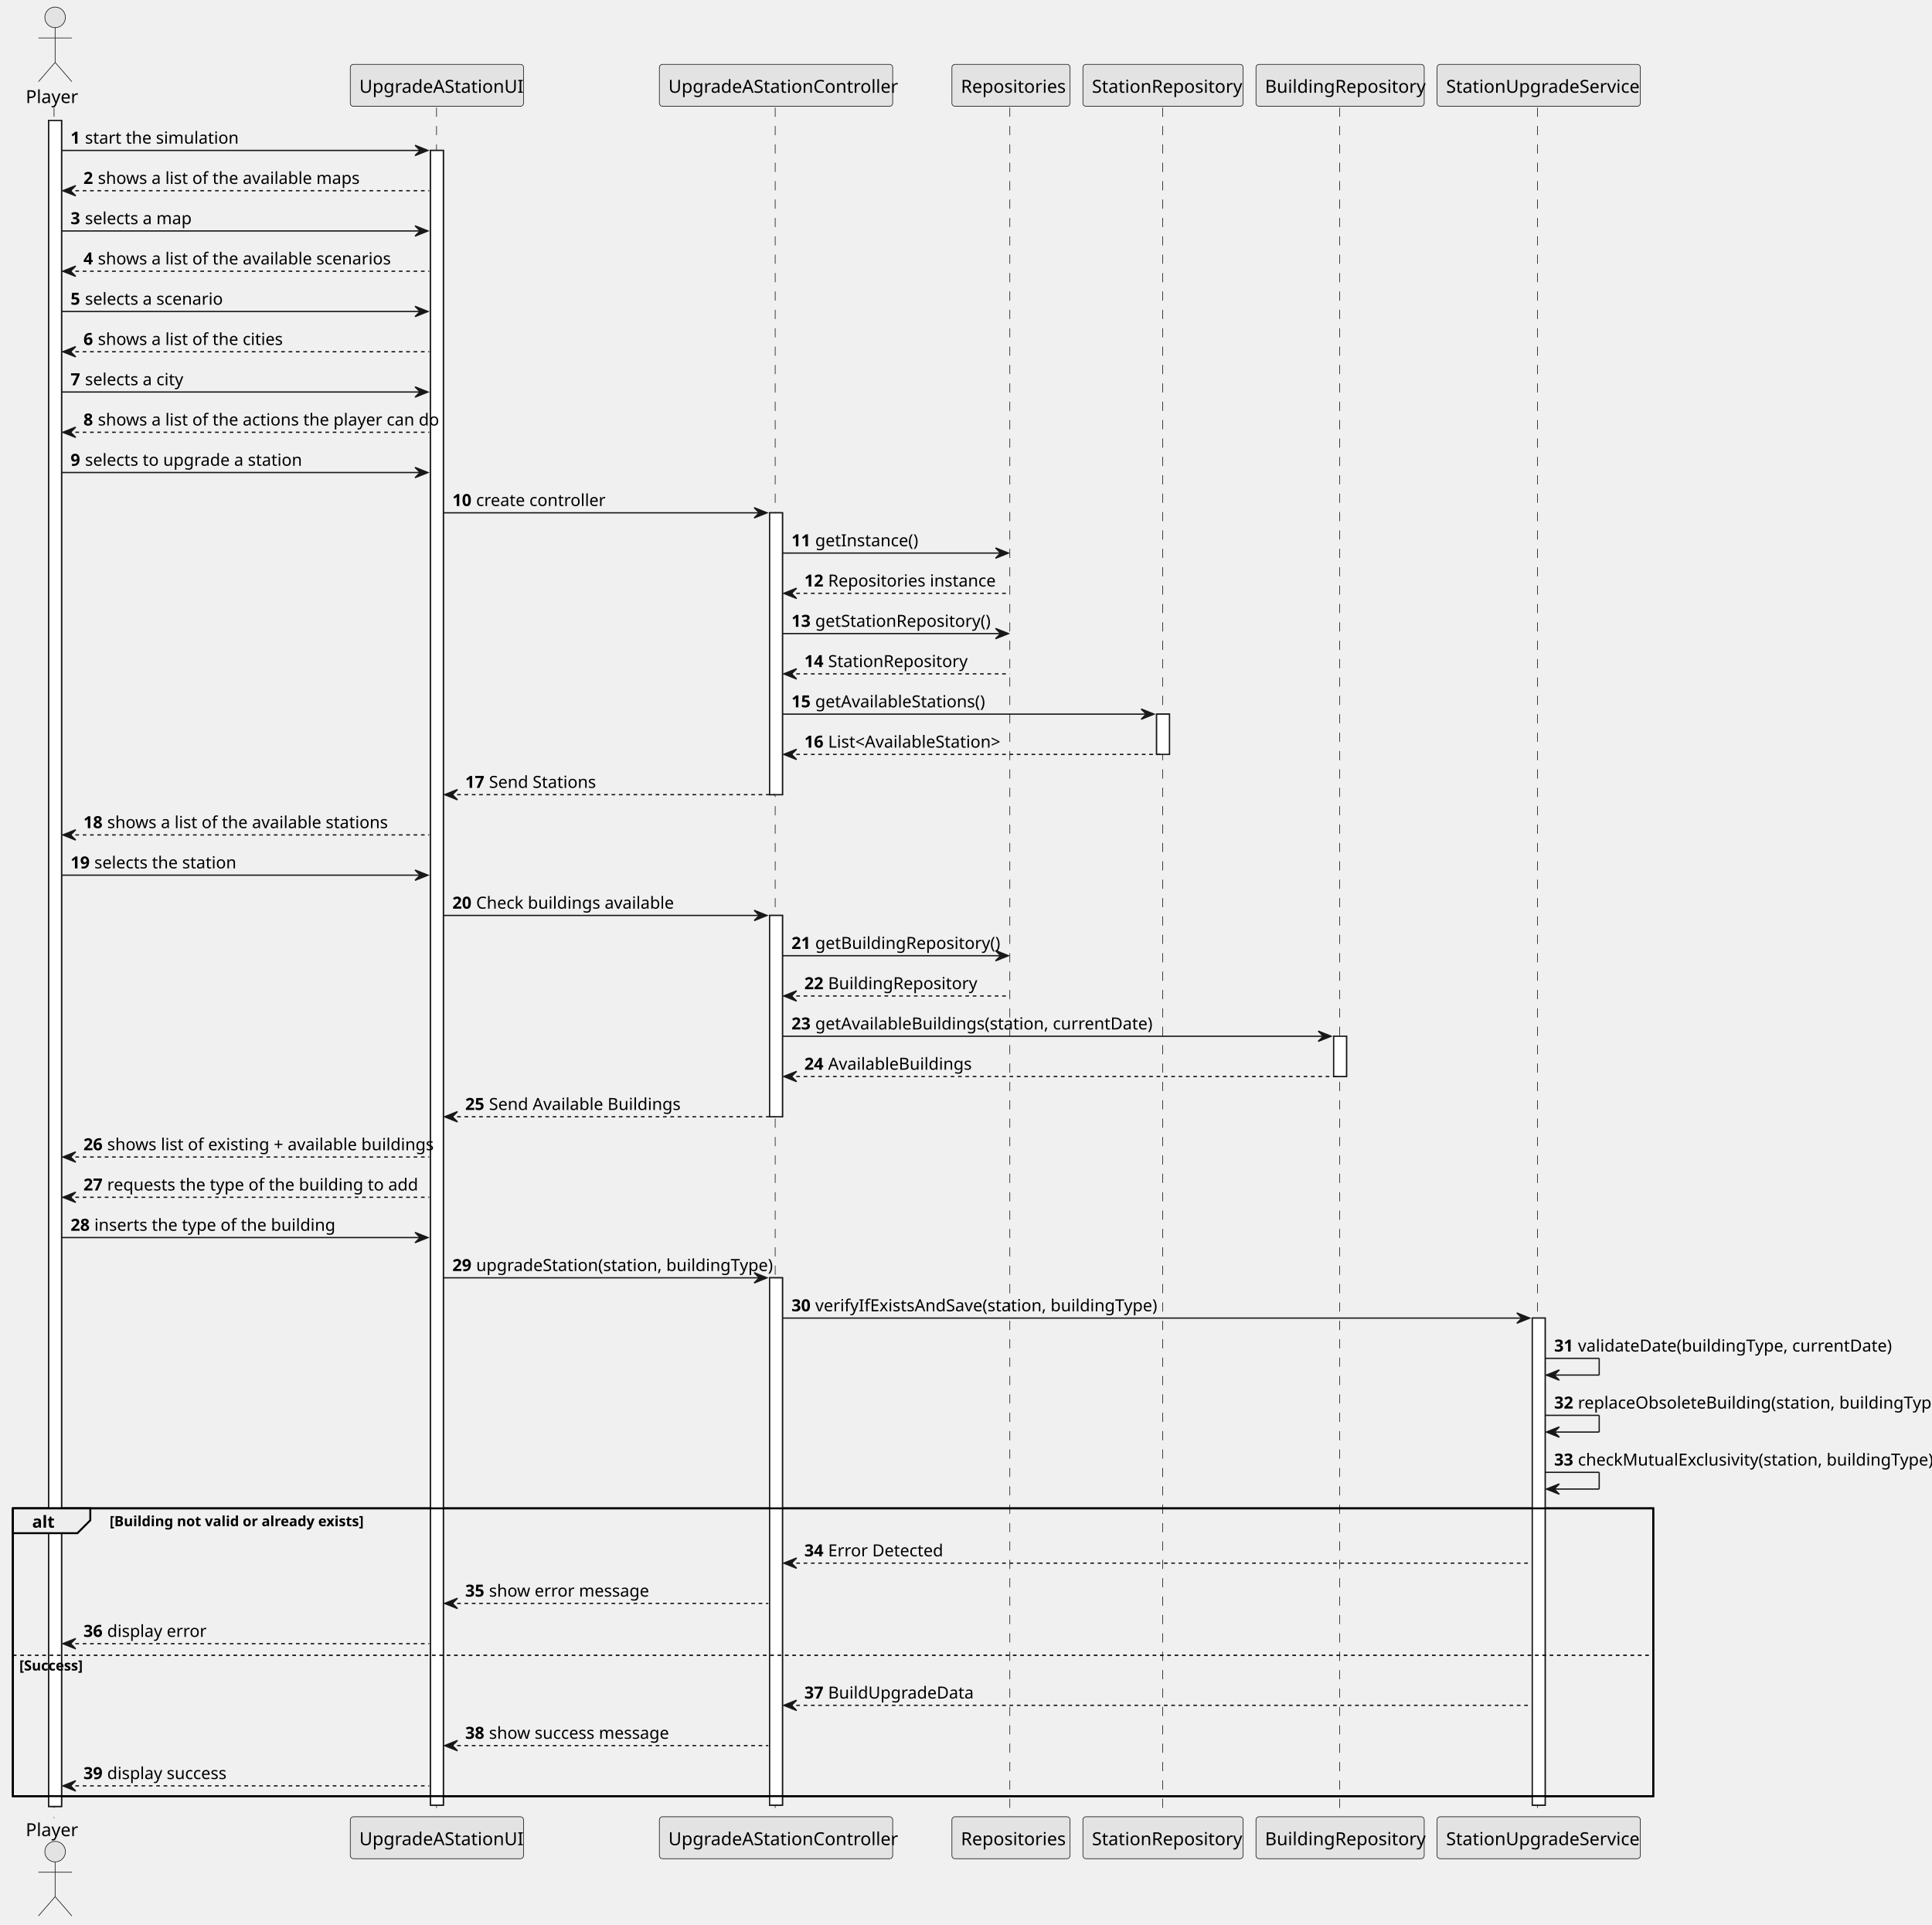
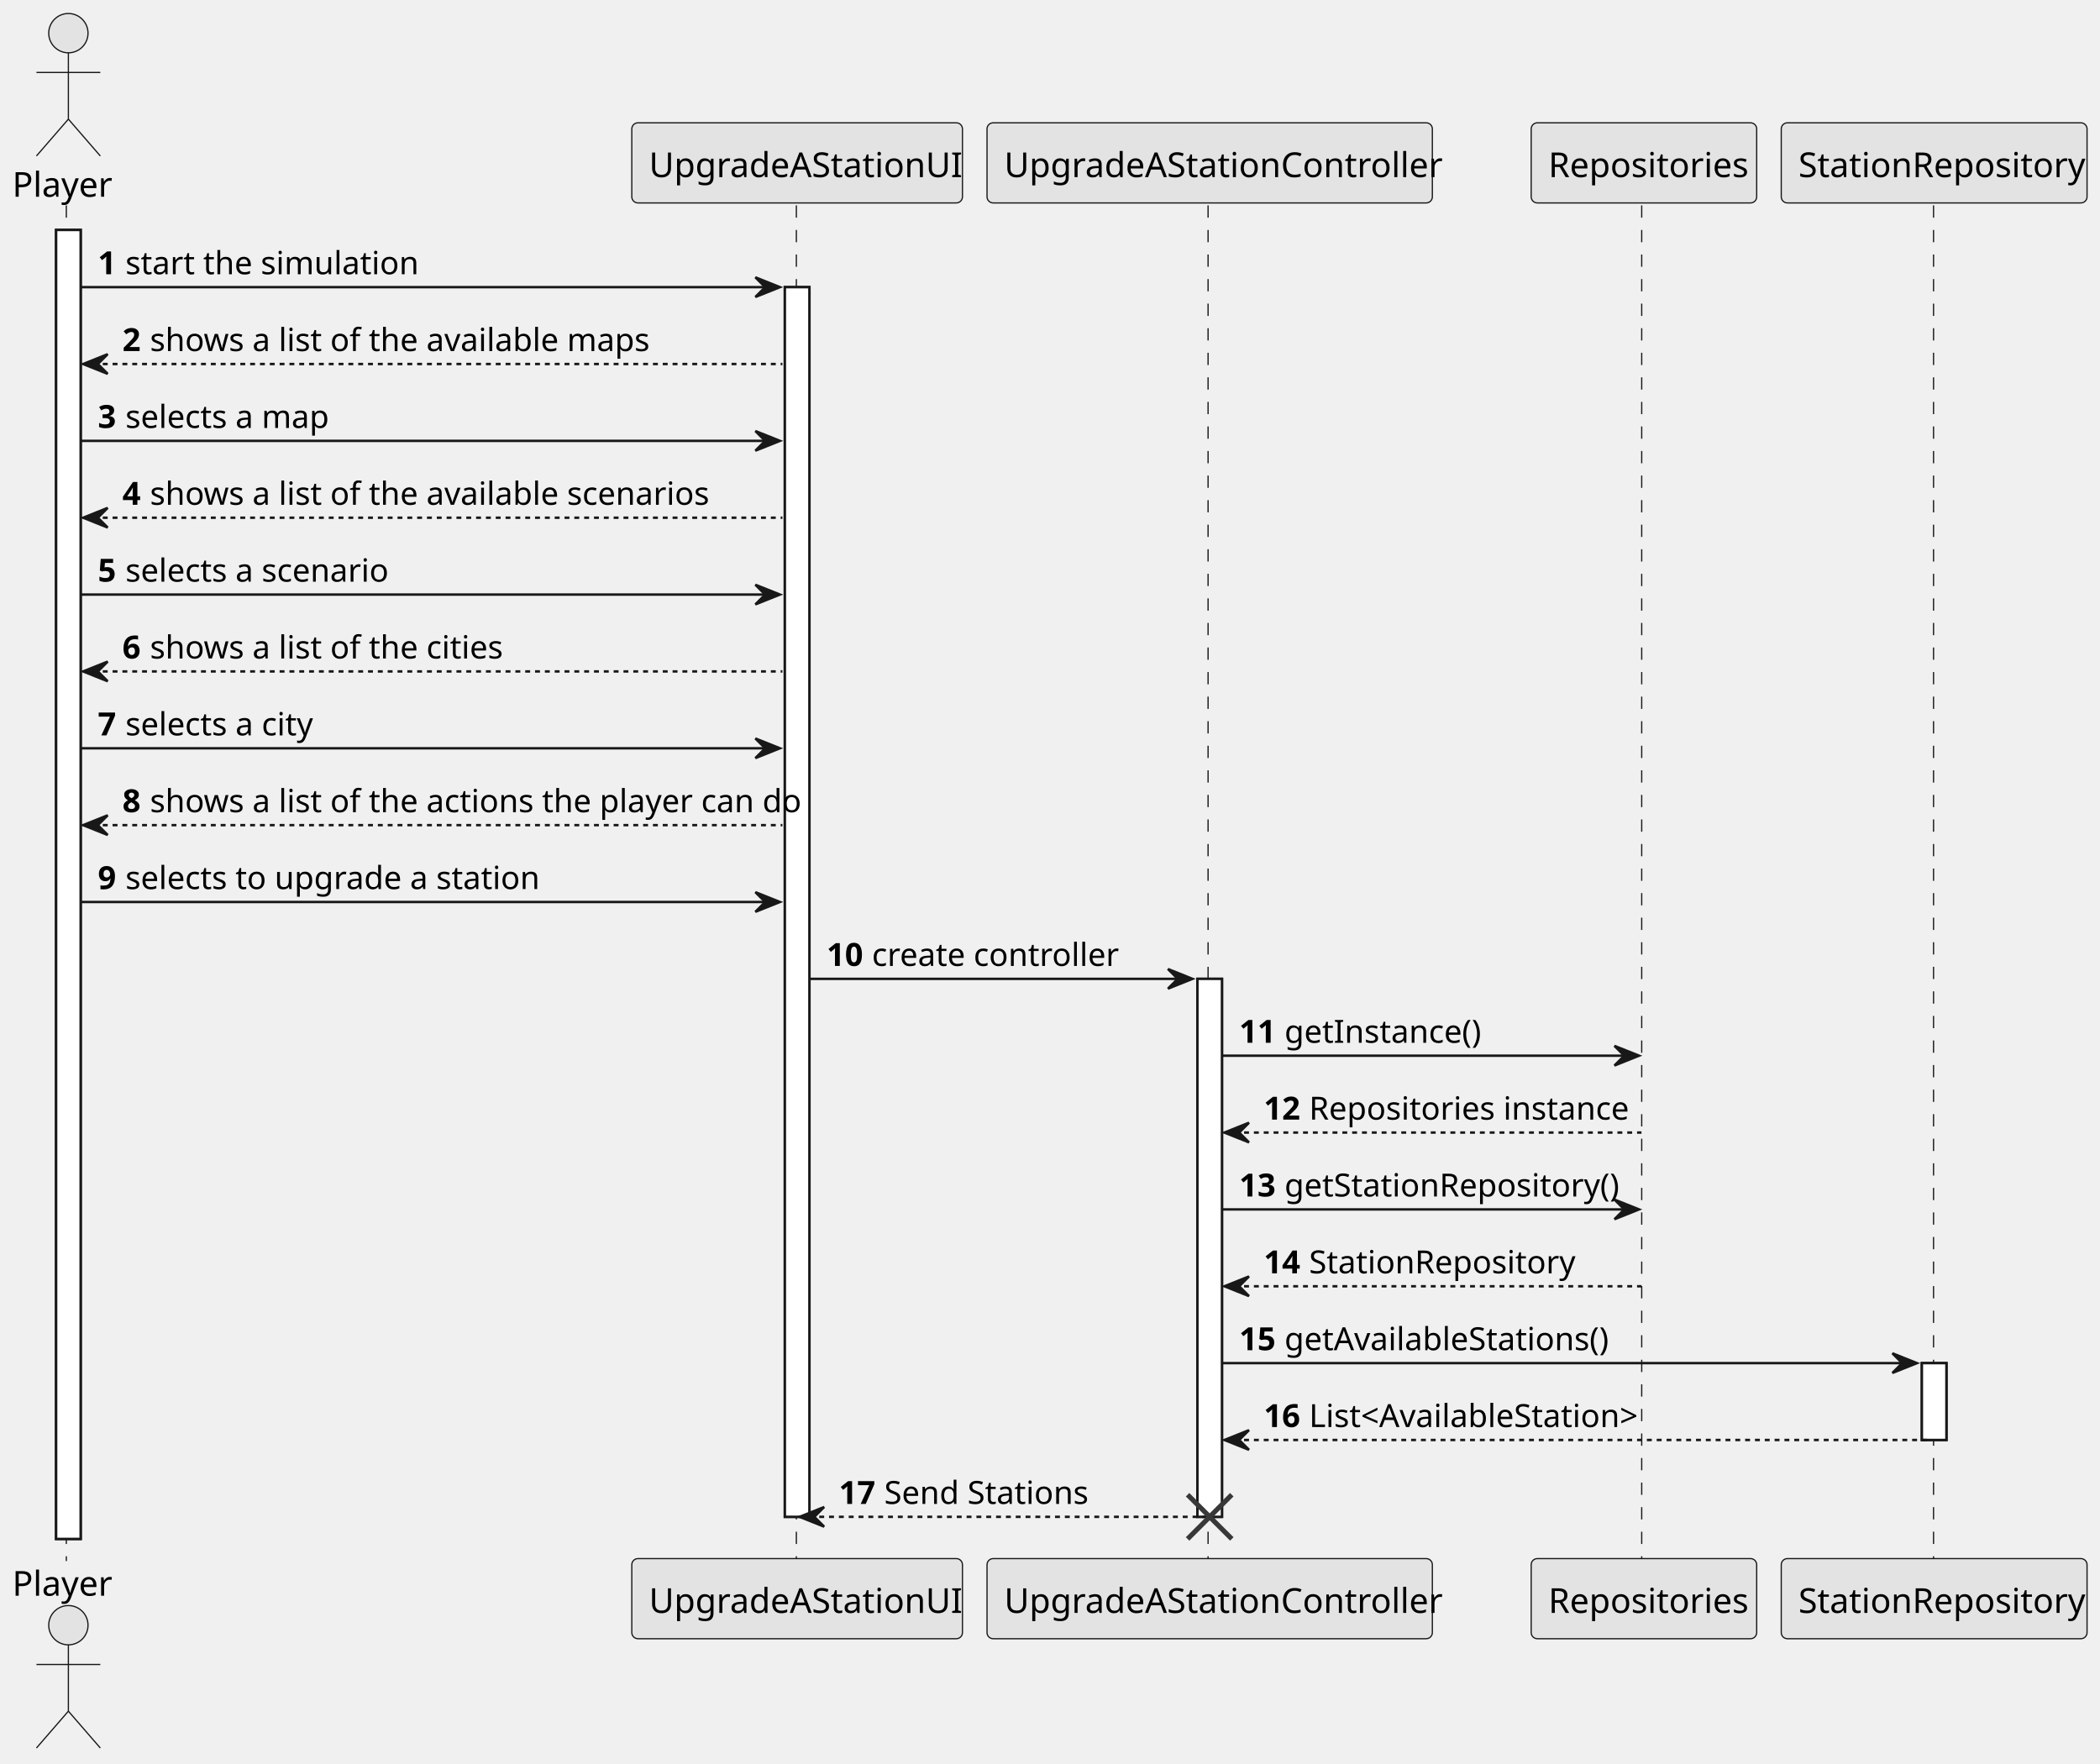
- <svg xmlns="http://www.w3.org/2000/svg" contentStyleType="text/css" height="1047.2px" preserveAspectRatio="none" style="width:1051px;height:1047px;background:#FFFFFF;" version="1.1" viewBox="0 0 1051 1047" width="1051.4px" zoomAndPan="magnify">
+ <svg xmlns="http://www.w3.org/2000/svg" contentStyleType="text/css" height="718px" preserveAspectRatio="none" style="width:855px;height:718px;background:#FFFFFF;" version="1.1" viewBox="0 0 855 718" width="855px" zoomAndPan="magnify">
  <defs />
  <g>
-     <rect fill="#FFFFFF" height="917.19" style="stroke:#181818;stroke-width:0.7;" width="7" x="26.489" y="65.535" />
-     <rect fill="#FFFFFF" height="900.186" style="stroke:#181818;stroke-width:0.7;" width="7" x="234.183" y="81.838" />
-     <rect fill="#FFFFFF" height="153.326" style="stroke:#181818;stroke-width:0.7;" width="7" x="418.661" y="278.972" />
-     <rect fill="#FFFFFF" height="109.519" style="stroke:#181818;stroke-width:0.7;" width="7" x="418.661" y="498.009" />
-     <rect fill="#FFFFFF" height="286.882" style="stroke:#181818;stroke-width:0.7;" width="7" x="418.661" y="695.142" />
-     <rect fill="#FFFFFF" height="21.904" style="stroke:#181818;stroke-width:0.7;" width="7" x="629.179" y="388.49" />
-     <rect fill="#FFFFFF" height="21.904" style="stroke:#181818;stroke-width:0.7;" width="7" x="725.511" y="563.72" />
-     <rect fill="#FFFFFF" height="264.979" style="stroke:#181818;stroke-width:0.7;" width="7" x="833.557" y="717.046" />
-     <rect fill="none" height="156.568" style="stroke:#000000;stroke-width:1.05;" width="892.347" x="7" y="820.557" />
-     <line style="stroke:#181818;stroke-width:0.35;stroke-dasharray:5.0,5.0;" x1="29.4" x2="29.4" y1="58.535" y2="989.025" />
-     <line style="stroke:#181818;stroke-width:0.35;stroke-dasharray:5.0,5.0;" x1="237.463" x2="237.463" y1="58.535" y2="989.025" />
-     <line style="stroke:#181818;stroke-width:0.35;stroke-dasharray:5.0,5.0;" x1="421.7" x2="421.7" y1="58.535" y2="989.025" />
-     <line style="stroke:#181818;stroke-width:0.35;stroke-dasharray:5.0,5.0;" x1="549.334" x2="549.334" y1="58.535" y2="989.025" />
-     <line style="stroke:#181818;stroke-width:0.35;stroke-dasharray:5.0,5.0;" x1="632.503" x2="632.503" y1="58.535" y2="989.025" />
-     <line style="stroke:#181818;stroke-width:0.35;stroke-dasharray:5.0,5.0;" x1="728.755" x2="728.755" y1="58.535" y2="989.025" />
-     <line style="stroke:#181818;stroke-width:0.35;stroke-dasharray:5.0,5.0;" x1="836.367" x2="836.367" y1="58.535" y2="989.025" />
-     <text fill="#000000" font-family="sans-serif" font-size="9.8" lengthAdjust="spacing" textLength="27.778" x="14" y="56.075">Player</text>
-     <ellipse cx="29.989" cy="9.45" fill="#E3E3E3" rx="5.6" ry="5.6" style="stroke:#181818;stroke-width:0.35;" />
-     <path d="M29.989,15.05 L29.989,33.95 M20.889,20.65 L39.089,20.65 M29.989,33.95 L20.889,44.45 M29.989,33.95 L39.089,44.45 " fill="none" style="stroke:#181818;stroke-width:0.35;" />
-     <text fill="#000000" font-family="sans-serif" font-size="9.8" lengthAdjust="spacing" textLength="27.778" x="14" y="998.9">Player</text>
-     <ellipse cx="29.989" cy="1007.31" fill="#E3E3E3" rx="5.6" ry="5.6" style="stroke:#181818;stroke-width:0.35;" />
-     <path d="M29.989,1012.91 L29.989,1031.81 M20.889,1018.51 L39.089,1018.51 M29.989,1031.81 L20.889,1042.31 M29.989,1031.81 L39.089,1042.31 " fill="none" style="stroke:#181818;stroke-width:0.35;" />
-     <rect fill="#E3E3E3" height="22.835" rx="1.75" ry="1.75" style="stroke:#181818;stroke-width:0.35;" width="94.239" x="190.563" y="35" />
-     <text fill="#000000" font-family="sans-serif" font-size="9.8" lengthAdjust="spacing" textLength="84.439" x="195.463" y="50.475">UpgradeAStationUI</text>
-     <rect fill="#E3E3E3" height="22.835" rx="1.75" ry="1.75" style="stroke:#181818;stroke-width:0.35;" width="94.239" x="190.563" y="988.325" />
-     <text fill="#000000" font-family="sans-serif" font-size="9.8" lengthAdjust="spacing" textLength="84.439" x="195.463" y="1003.8">UpgradeAStationUI</text>
-     <rect fill="#E3E3E3" height="22.835" rx="1.75" ry="1.75" style="stroke:#181818;stroke-width:0.35;" width="126.921" x="358.7" y="35" />
-     <text fill="#000000" font-family="sans-serif" font-size="9.8" lengthAdjust="spacing" textLength="117.121" x="363.6" y="50.475">UpgradeAStationController</text>
-     <rect fill="#E3E3E3" height="22.835" rx="1.75" ry="1.75" style="stroke:#181818;stroke-width:0.35;" width="126.921" x="358.7" y="988.325" />
-     <text fill="#000000" font-family="sans-serif" font-size="9.8" lengthAdjust="spacing" textLength="117.121" x="363.6" y="1003.8">UpgradeAStationController</text>
-     <rect fill="#E3E3E3" height="22.835" rx="1.75" ry="1.75" style="stroke:#181818;stroke-width:0.35;" width="64.269" x="517.834" y="35" />
-     <text fill="#000000" font-family="sans-serif" font-size="9.8" lengthAdjust="spacing" textLength="54.469" x="522.734" y="50.475">Repositories</text>
-     <rect fill="#E3E3E3" height="22.835" rx="1.75" ry="1.75" style="stroke:#181818;stroke-width:0.35;" width="64.269" x="517.834" y="988.325" />
-     <text fill="#000000" font-family="sans-serif" font-size="9.8" lengthAdjust="spacing" textLength="54.469" x="522.734" y="1003.8">Repositories</text>
-     <rect fill="#E3E3E3" height="22.835" rx="1.75" ry="1.75" style="stroke:#181818;stroke-width:0.35;" width="87.152" x="589.103" y="35" />
-     <text fill="#000000" font-family="sans-serif" font-size="9.8" lengthAdjust="spacing" textLength="77.352" x="594.003" y="50.475">StationRepository</text>
-     <rect fill="#E3E3E3" height="22.835" rx="1.75" ry="1.75" style="stroke:#181818;stroke-width:0.35;" width="87.152" x="589.103" y="988.325" />
-     <text fill="#000000" font-family="sans-serif" font-size="9.8" lengthAdjust="spacing" textLength="77.352" x="594.003" y="1003.8">StationRepository</text>
-     <rect fill="#E3E3E3" height="22.835" rx="1.75" ry="1.75" style="stroke:#181818;stroke-width:0.35;" width="91.511" x="683.255" y="35" />
-     <text fill="#000000" font-family="sans-serif" font-size="9.8" lengthAdjust="spacing" textLength="81.711" x="688.155" y="50.475">BuildingRepository</text>
-     <rect fill="#E3E3E3" height="22.835" rx="1.75" ry="1.75" style="stroke:#181818;stroke-width:0.35;" width="91.511" x="683.255" y="988.325" />
-     <text fill="#000000" font-family="sans-serif" font-size="9.8" lengthAdjust="spacing" textLength="81.711" x="688.155" y="1003.8">BuildingRepository</text>
-     <rect fill="#E3E3E3" height="22.835" rx="1.75" ry="1.75" style="stroke:#181818;stroke-width:0.35;" width="110.58" x="781.767" y="35" />
-     <text fill="#000000" font-family="sans-serif" font-size="9.8" lengthAdjust="spacing" textLength="100.78" x="786.667" y="50.475">StationUpgradeService</text>
-     <rect fill="#E3E3E3" height="22.835" rx="1.75" ry="1.75" style="stroke:#181818;stroke-width:0.35;" width="110.58" x="781.767" y="988.325" />
-     <text fill="#000000" font-family="sans-serif" font-size="9.8" lengthAdjust="spacing" textLength="100.78" x="786.667" y="1003.8">StationUpgradeService</text>
-     <rect fill="#FFFFFF" height="917.19" style="stroke:#181818;stroke-width:0.7;" width="7" x="26.489" y="65.535" />
-     <rect fill="#FFFFFF" height="900.186" style="stroke:#181818;stroke-width:0.7;" width="7" x="234.183" y="81.838" />
-     <rect fill="#FFFFFF" height="153.326" style="stroke:#181818;stroke-width:0.7;" width="7" x="418.661" y="278.972" />
-     <rect fill="#FFFFFF" height="109.519" style="stroke:#181818;stroke-width:0.7;" width="7" x="418.661" y="498.009" />
-     <rect fill="#FFFFFF" height="286.882" style="stroke:#181818;stroke-width:0.7;" width="7" x="418.661" y="695.142" />
-     <rect fill="#FFFFFF" height="21.904" style="stroke:#181818;stroke-width:0.7;" width="7" x="629.179" y="388.49" />
-     <rect fill="#FFFFFF" height="21.904" style="stroke:#181818;stroke-width:0.7;" width="7" x="725.511" y="563.72" />
-     <rect fill="#FFFFFF" height="264.979" style="stroke:#181818;stroke-width:0.7;" width="7" x="833.557" y="717.046" />
-     <polygon fill="#181818" points="225.782,79.038,232.782,81.838,225.782,84.638,228.583,81.838" style="stroke:#181818;stroke-width:0.7;" />
-     <line style="stroke:#181818;stroke-width:0.7;" x1="33.489" x2="229.982" y1="81.838" y2="81.838" />
-     <text fill="#000000" font-family="sans-serif" font-size="9.1" font-weight="bold" lengthAdjust="spacing" textLength="5.061" x="38.389" y="78.155">1</text>
-     <text fill="#000000" font-family="sans-serif" font-size="9.1" lengthAdjust="spacing" textLength="76.373" x="46.25" y="78.155">start the simulation</text>
-     <polygon fill="#181818" points="41.189,100.942,34.189,103.742,41.189,106.542,38.389,103.742" style="stroke:#181818;stroke-width:0.7;" />
-     <line style="stroke:#181818;stroke-width:0.7;stroke-dasharray:2.0,2.0;" x1="36.989" x2="233.482" y1="103.742" y2="103.742" />
-     <text fill="#000000" font-family="sans-serif" font-size="9.1" font-weight="bold" lengthAdjust="spacing" textLength="5.061" x="45.389" y="100.058">2</text>
-     <text fill="#000000" font-family="sans-serif" font-size="9.1" lengthAdjust="spacing" textLength="135.558" x="53.25" y="100.058">shows a list of the available maps</text>
-     <polygon fill="#181818" points="225.782,122.846,232.782,125.646,225.782,128.446,228.583,125.646" style="stroke:#181818;stroke-width:0.7;" />
-     <line style="stroke:#181818;stroke-width:0.7;" x1="33.489" x2="229.982" y1="125.646" y2="125.646" />
-     <text fill="#000000" font-family="sans-serif" font-size="9.1" font-weight="bold" lengthAdjust="spacing" textLength="5.061" x="38.389" y="121.962">3</text>
-     <text fill="#000000" font-family="sans-serif" font-size="9.1" lengthAdjust="spacing" textLength="56.142" x="46.25" y="121.962">selects a map</text>
-     <polygon fill="#181818" points="41.189,144.75,34.189,147.55,41.189,150.35,38.389,147.55" style="stroke:#181818;stroke-width:0.7;" />
-     <line style="stroke:#181818;stroke-width:0.7;stroke-dasharray:2.0,2.0;" x1="36.989" x2="233.482" y1="147.55" y2="147.55" />
-     <text fill="#000000" font-family="sans-serif" font-size="9.1" font-weight="bold" lengthAdjust="spacing" textLength="5.061" x="45.389" y="143.866">4</text>
-     <text fill="#000000" font-family="sans-serif" font-size="9.1" lengthAdjust="spacing" textLength="152.252" x="53.25" y="143.866">shows a list of the available scenarios</text>
-     <polygon fill="#181818" points="225.782,166.653,232.782,169.453,225.782,172.253,228.583,169.453" style="stroke:#181818;stroke-width:0.7;" />
-     <line style="stroke:#181818;stroke-width:0.7;" x1="33.489" x2="229.982" y1="169.453" y2="169.453" />
-     <text fill="#000000" font-family="sans-serif" font-size="9.1" font-weight="bold" lengthAdjust="spacing" textLength="5.061" x="38.389" y="165.769">5</text>
-     <text fill="#000000" font-family="sans-serif" font-size="9.1" lengthAdjust="spacing" textLength="72.835" x="46.25" y="165.769">selects a scenario</text>
-     <polygon fill="#181818" points="41.189,188.557,34.189,191.357,41.189,194.157,38.389,191.357" style="stroke:#181818;stroke-width:0.7;" />
-     <line style="stroke:#181818;stroke-width:0.7;stroke-dasharray:2.0,2.0;" x1="36.989" x2="233.482" y1="191.357" y2="191.357" />
-     <text fill="#000000" font-family="sans-serif" font-size="9.1" font-weight="bold" lengthAdjust="spacing" textLength="5.061" x="45.389" y="187.673">6</text>
-     <text fill="#000000" font-family="sans-serif" font-size="9.1" lengthAdjust="spacing" textLength="95.59" x="53.25" y="187.673">shows a list of the cities</text>
-     <polygon fill="#181818" points="225.782,210.461,232.782,213.261,225.782,216.061,228.583,213.261" style="stroke:#181818;stroke-width:0.7;" />
-     <line style="stroke:#181818;stroke-width:0.7;" x1="33.489" x2="229.982" y1="213.261" y2="213.261" />
-     <text fill="#000000" font-family="sans-serif" font-size="9.1" font-weight="bold" lengthAdjust="spacing" textLength="5.061" x="38.389" y="209.577">7</text>
-     <text fill="#000000" font-family="sans-serif" font-size="9.1" lengthAdjust="spacing" textLength="52.09" x="46.25" y="209.577">selects a city</text>
-     <polygon fill="#181818" points="41.189,232.364,34.189,235.165,41.189,237.964,38.389,235.165" style="stroke:#181818;stroke-width:0.7;" />
-     <line style="stroke:#181818;stroke-width:0.7;stroke-dasharray:2.0,2.0;" x1="36.989" x2="233.482" y1="235.165" y2="235.165" />
-     <text fill="#000000" font-family="sans-serif" font-size="9.1" font-weight="bold" lengthAdjust="spacing" textLength="5.061" x="45.389" y="231.481">8</text>
-     <text fill="#000000" font-family="sans-serif" font-size="9.1" lengthAdjust="spacing" textLength="176.033" x="53.25" y="231.481">shows a list of the actions the player can do</text>
-     <polygon fill="#181818" points="225.782,254.268,232.782,257.068,225.782,259.868,228.583,257.068" style="stroke:#181818;stroke-width:0.7;" />
-     <line style="stroke:#181818;stroke-width:0.7;" x1="33.489" x2="229.982" y1="257.068" y2="257.068" />
-     <text fill="#000000" font-family="sans-serif" font-size="9.1" font-weight="bold" lengthAdjust="spacing" textLength="5.061" x="38.389" y="253.384">9</text>
-     <text fill="#000000" font-family="sans-serif" font-size="9.1" lengthAdjust="spacing" textLength="111.293" x="46.25" y="253.384">selects to upgrade a station</text>
-     <polygon fill="#181818" points="410.261,276.172,417.261,278.972,410.261,281.772,413.061,278.972" style="stroke:#181818;stroke-width:0.7;" />
-     <line style="stroke:#181818;stroke-width:0.7;" x1="241.183" x2="414.461" y1="278.972" y2="278.972" />
-     <text fill="#000000" font-family="sans-serif" font-size="9.1" font-weight="bold" lengthAdjust="spacing" textLength="10.122" x="246.083" y="275.288">10</text>
-     <text fill="#000000" font-family="sans-serif" font-size="9.1" lengthAdjust="spacing" textLength="65.246" x="259.004" y="275.288">create controller</text>
-     <polygon fill="#181818" points="541.569,298.076,548.569,300.876,541.569,303.676,544.369,300.876" style="stroke:#181818;stroke-width:0.7;" />
-     <line style="stroke:#181818;stroke-width:0.7;" x1="425.661" x2="545.769" y1="300.876" y2="300.876" />
-     <text fill="#000000" font-family="sans-serif" font-size="9.1" font-weight="bold" lengthAdjust="spacing" textLength="10.122" x="430.561" y="297.192">11</text>
-     <text fill="#000000" font-family="sans-serif" font-size="9.1" lengthAdjust="spacing" textLength="53.111" x="443.483" y="297.192">getInstance()</text>
-     <polygon fill="#181818" points="433.361,319.979,426.361,322.779,433.361,325.579,430.561,322.779" style="stroke:#181818;stroke-width:0.7;" />
-     <line style="stroke:#181818;stroke-width:0.7;stroke-dasharray:2.0,2.0;" x1="429.161" x2="549.269" y1="322.779" y2="322.779" />
-     <text fill="#000000" font-family="sans-serif" font-size="9.1" font-weight="bold" lengthAdjust="spacing" textLength="10.122" x="437.561" y="319.095">12</text>
-     <text fill="#000000" font-family="sans-serif" font-size="9.1" lengthAdjust="spacing" textLength="87.001" x="450.483" y="319.095">Repositories instance</text>
-     <polygon fill="#181818" points="541.569,341.883,548.569,344.683,541.569,347.483,544.369,344.683" style="stroke:#181818;stroke-width:0.7;" />
-     <line style="stroke:#181818;stroke-width:0.7;" x1="425.661" x2="545.769" y1="344.683" y2="344.683" />
-     <text fill="#000000" font-family="sans-serif" font-size="9.1" font-weight="bold" lengthAdjust="spacing" textLength="10.122" x="430.561" y="340.999">13</text>
-     <text fill="#000000" font-family="sans-serif" font-size="9.1" lengthAdjust="spacing" textLength="90.538" x="443.483" y="340.999">getStationRepository()</text>
-     <polygon fill="#181818" points="433.361,363.787,426.361,366.587,433.361,369.387,430.561,366.587" style="stroke:#181818;stroke-width:0.7;" />
-     <line style="stroke:#181818;stroke-width:0.7;stroke-dasharray:2.0,2.0;" x1="429.161" x2="549.269" y1="366.587" y2="366.587" />
-     <text fill="#000000" font-family="sans-serif" font-size="9.1" font-weight="bold" lengthAdjust="spacing" textLength="10.122" x="437.561" y="362.903">14</text>
-     <text fill="#000000" font-family="sans-serif" font-size="9.1" lengthAdjust="spacing" textLength="71.827" x="450.483" y="362.903">StationRepository</text>
-     <polygon fill="#181818" points="620.779,385.69,627.779,388.49,620.779,391.29,623.579,388.49" style="stroke:#181818;stroke-width:0.7;" />
-     <line style="stroke:#181818;stroke-width:0.7;" x1="425.661" x2="624.979" y1="388.49" y2="388.49" />
-     <text fill="#000000" font-family="sans-serif" font-size="9.1" font-weight="bold" lengthAdjust="spacing" textLength="10.122" x="430.561" y="384.807">15</text>
-     <text fill="#000000" font-family="sans-serif" font-size="9.1" lengthAdjust="spacing" textLength="88.521" x="443.483" y="384.807">getAvailableStations()</text>
-     <polygon fill="#181818" points="433.361,407.594,426.361,410.394,433.361,413.194,430.561,410.394" style="stroke:#181818;stroke-width:0.7;" />
-     <line style="stroke:#181818;stroke-width:0.7;stroke-dasharray:2.0,2.0;" x1="429.161" x2="631.979" y1="410.394" y2="410.394" />
-     <text fill="#000000" font-family="sans-serif" font-size="9.1" font-weight="bold" lengthAdjust="spacing" textLength="10.122" x="437.561" y="406.71">16</text>
-     <text fill="#000000" font-family="sans-serif" font-size="9.1" lengthAdjust="spacing" textLength="90.049" x="450.483" y="406.71">List&lt;AvailableStation&gt;</text>
-     <polygon fill="#181818" points="248.882,429.498,241.882,432.298,248.882,435.098,246.083,432.298" style="stroke:#181818;stroke-width:0.7;" />
-     <line style="stroke:#181818;stroke-width:0.7;stroke-dasharray:2.0,2.0;" x1="244.683" x2="421.461" y1="432.298" y2="432.298" />
-     <text fill="#000000" font-family="sans-serif" font-size="9.1" font-weight="bold" lengthAdjust="spacing" textLength="10.122" x="253.083" y="428.614">17</text>
-     <text fill="#000000" font-family="sans-serif" font-size="9.1" lengthAdjust="spacing" textLength="56.662" x="266.004" y="428.614">Send Stations</text>
-     <polygon fill="#181818" points="41.189,451.402,34.189,454.202,41.189,457.002,38.389,454.202" style="stroke:#181818;stroke-width:0.7;" />
-     <line style="stroke:#181818;stroke-width:0.7;stroke-dasharray:2.0,2.0;" x1="36.989" x2="233.482" y1="454.202" y2="454.202" />
-     <text fill="#000000" font-family="sans-serif" font-size="9.1" font-weight="bold" lengthAdjust="spacing" textLength="10.122" x="45.389" y="450.518">18</text>
-     <text fill="#000000" font-family="sans-serif" font-size="9.1" lengthAdjust="spacing" textLength="144.667" x="58.311" y="450.518">shows a list of the available stations</text>
-     <polygon fill="#181818" points="225.782,473.305,232.782,476.105,225.782,478.905,228.583,476.105" style="stroke:#181818;stroke-width:0.7;" />
-     <line style="stroke:#181818;stroke-width:0.7;" x1="33.489" x2="229.982" y1="476.105" y2="476.105" />
-     <text fill="#000000" font-family="sans-serif" font-size="9.1" font-weight="bold" lengthAdjust="spacing" textLength="10.122" x="38.389" y="472.421">19</text>
-     <text fill="#000000" font-family="sans-serif" font-size="9.1" lengthAdjust="spacing" textLength="72.84" x="51.311" y="472.421">selects the station</text>
-     <polygon fill="#181818" points="410.261,495.209,417.261,498.009,410.261,500.809,413.061,498.009" style="stroke:#181818;stroke-width:0.7;" />
-     <line style="stroke:#181818;stroke-width:0.7;" x1="241.183" x2="414.461" y1="498.009" y2="498.009" />
-     <text fill="#000000" font-family="sans-serif" font-size="9.1" font-weight="bold" lengthAdjust="spacing" textLength="10.122" x="246.083" y="494.325">20</text>
-     <text fill="#000000" font-family="sans-serif" font-size="9.1" lengthAdjust="spacing" textLength="102.691" x="259.004" y="494.325">Check buildings available</text>
-     <polygon fill="#181818" points="541.569,517.113,548.569,519.913,541.569,522.713,544.369,519.913" style="stroke:#181818;stroke-width:0.7;" />
-     <line style="stroke:#181818;stroke-width:0.7;" x1="425.661" x2="545.769" y1="519.913" y2="519.913" />
-     <text fill="#000000" font-family="sans-serif" font-size="9.1" font-weight="bold" lengthAdjust="spacing" textLength="10.122" x="430.561" y="516.229">21</text>
-     <text fill="#000000" font-family="sans-serif" font-size="9.1" lengthAdjust="spacing" textLength="94.586" x="443.483" y="516.229">getBuildingRepository()</text>
-     <polygon fill="#181818" points="433.361,539.016,426.361,541.816,433.361,544.616,430.561,541.816" style="stroke:#181818;stroke-width:0.7;" />
-     <line style="stroke:#181818;stroke-width:0.7;stroke-dasharray:2.0,2.0;" x1="429.161" x2="549.269" y1="541.816" y2="541.816" />
-     <text fill="#000000" font-family="sans-serif" font-size="9.1" font-weight="bold" lengthAdjust="spacing" textLength="10.122" x="437.561" y="538.133">22</text>
-     <text fill="#000000" font-family="sans-serif" font-size="9.1" lengthAdjust="spacing" textLength="75.875" x="450.483" y="538.133">BuildingRepository</text>
-     <polygon fill="#181818" points="717.111,560.92,724.111,563.72,717.111,566.52,719.911,563.72" style="stroke:#181818;stroke-width:0.7;" />
-     <line style="stroke:#181818;stroke-width:0.7;" x1="425.661" x2="721.311" y1="563.72" y2="563.72" />
-     <text fill="#000000" font-family="sans-serif" font-size="9.1" font-weight="bold" lengthAdjust="spacing" textLength="10.122" x="430.561" y="560.036">23</text>
-     <text fill="#000000" font-family="sans-serif" font-size="9.1" lengthAdjust="spacing" textLength="171.98" x="443.483" y="560.036">getAvailableBuildings(station, currentDate)</text>
-     <polygon fill="#181818" points="433.361,582.824,426.361,585.624,433.361,588.424,430.561,585.624" style="stroke:#181818;stroke-width:0.7;" />
-     <line style="stroke:#181818;stroke-width:0.7;stroke-dasharray:2.0,2.0;" x1="429.161" x2="728.311" y1="585.624" y2="585.624" />
-     <text fill="#000000" font-family="sans-serif" font-size="9.1" font-weight="bold" lengthAdjust="spacing" textLength="10.122" x="437.561" y="581.94">24</text>
-     <text fill="#000000" font-family="sans-serif" font-size="9.1" lengthAdjust="spacing" textLength="73.858" x="450.483" y="581.94">AvailableBuildings</text>
-     <polygon fill="#181818" points="248.882,604.727,241.882,607.528,248.882,610.327,246.083,607.528" style="stroke:#181818;stroke-width:0.7;" />
-     <line style="stroke:#181818;stroke-width:0.7;stroke-dasharray:2.0,2.0;" x1="244.683" x2="421.461" y1="607.528" y2="607.528" />
-     <text fill="#000000" font-family="sans-serif" font-size="9.1" font-weight="bold" lengthAdjust="spacing" textLength="10.122" x="253.083" y="603.844">25</text>
-     <text fill="#000000" font-family="sans-serif" font-size="9.1" lengthAdjust="spacing" textLength="100.167" x="266.004" y="603.844">Send Available Buildings</text>
-     <polygon fill="#181818" points="41.189,626.631,34.189,629.431,41.189,632.231,38.389,629.431" style="stroke:#181818;stroke-width:0.7;" />
-     <line style="stroke:#181818;stroke-width:0.7;stroke-dasharray:2.0,2.0;" x1="36.989" x2="233.482" y1="629.431" y2="629.431" />
-     <text fill="#000000" font-family="sans-serif" font-size="9.1" font-weight="bold" lengthAdjust="spacing" textLength="10.122" x="45.389" y="625.747">26</text>
-     <text fill="#000000" font-family="sans-serif" font-size="9.1" lengthAdjust="spacing" textLength="167.684" x="58.311" y="625.747">shows list of existing + available buildings</text>
-     <polygon fill="#181818" points="41.189,648.535,34.189,651.335,41.189,654.135,38.389,651.335" style="stroke:#181818;stroke-width:0.7;" />
-     <line style="stroke:#181818;stroke-width:0.7;stroke-dasharray:2.0,2.0;" x1="36.989" x2="233.482" y1="651.335" y2="651.335" />
-     <text fill="#000000" font-family="sans-serif" font-size="9.1" font-weight="bold" lengthAdjust="spacing" textLength="10.122" x="45.389" y="647.651">27</text>
-     <text fill="#000000" font-family="sans-serif" font-size="9.1" lengthAdjust="spacing" textLength="156.833" x="58.311" y="647.651">requests the type of the building to add</text>
-     <polygon fill="#181818" points="225.782,670.439,232.782,673.239,225.782,676.039,228.583,673.239" style="stroke:#181818;stroke-width:0.7;" />
-     <line style="stroke:#181818;stroke-width:0.7;" x1="33.489" x2="229.982" y1="673.239" y2="673.239" />
-     <text fill="#000000" font-family="sans-serif" font-size="9.1" font-weight="bold" lengthAdjust="spacing" textLength="10.122" x="38.389" y="669.555">28</text>
-     <text fill="#000000" font-family="sans-serif" font-size="9.1" lengthAdjust="spacing" textLength="120.904" x="51.311" y="669.555">inserts the type of the building</text>
-     <polygon fill="#181818" points="410.261,692.342,417.261,695.142,410.261,697.942,413.061,695.142" style="stroke:#181818;stroke-width:0.7;" />
-     <line style="stroke:#181818;stroke-width:0.7;" x1="241.183" x2="414.461" y1="695.142" y2="695.142" />
-     <text fill="#000000" font-family="sans-serif" font-size="9.1" font-weight="bold" lengthAdjust="spacing" textLength="10.122" x="246.083" y="691.458">29</text>
-     <text fill="#000000" font-family="sans-serif" font-size="9.1" lengthAdjust="spacing" textLength="151.256" x="259.004" y="691.458">upgradeStation(station, buildingType)</text>
-     <polygon fill="#181818" points="825.157,714.246,832.157,717.046,825.157,719.846,827.957,717.046" style="stroke:#181818;stroke-width:0.7;" />
-     <line style="stroke:#181818;stroke-width:0.7;" x1="425.661" x2="829.357" y1="717.046" y2="717.046" />
-     <text fill="#000000" font-family="sans-serif" font-size="9.1" font-weight="bold" lengthAdjust="spacing" textLength="10.122" x="430.561" y="713.362">30</text>
-     <text fill="#000000" font-family="sans-serif" font-size="9.1" lengthAdjust="spacing" textLength="177.53" x="443.483" y="713.362">verifyIfExistsAndSave(station, buildingType)</text>
-     <line style="stroke:#181818;stroke-width:0.7;" x1="840.557" x2="869.957" y1="738.95" y2="738.95" />
-     <line style="stroke:#181818;stroke-width:0.7;" x1="869.957" x2="869.957" y1="738.95" y2="748.05" />
-     <line style="stroke:#181818;stroke-width:0.7;" x1="841.257" x2="869.957" y1="748.05" y2="748.05" />
-     <polygon fill="#181818" points="848.257,745.25,841.257,748.05,848.257,750.85,845.457,748.05" style="stroke:#181818;stroke-width:0.7;" />
-     <text fill="#000000" font-family="sans-serif" font-size="9.1" font-weight="bold" lengthAdjust="spacing" textLength="10.122" x="845.457" y="735.266">31</text>
-     <text fill="#000000" font-family="sans-serif" font-size="9.1" lengthAdjust="spacing" textLength="160.85" x="858.379" y="735.266">validateDate(buildingType, currentDate)</text>
-     <line style="stroke:#181818;stroke-width:0.7;" x1="840.557" x2="869.957" y1="769.953" y2="769.953" />
-     <line style="stroke:#181818;stroke-width:0.7;" x1="869.957" x2="869.957" y1="769.953" y2="779.053" />
-     <line style="stroke:#181818;stroke-width:0.7;" x1="841.257" x2="869.957" y1="779.053" y2="779.053" />
-     <polygon fill="#181818" points="848.257,776.254,841.257,779.053,848.257,781.854,845.457,779.053" style="stroke:#181818;stroke-width:0.7;" />
-     <text fill="#000000" font-family="sans-serif" font-size="9.1" font-weight="bold" lengthAdjust="spacing" textLength="10.122" x="845.457" y="766.27">32</text>
-     <text fill="#000000" font-family="sans-serif" font-size="9.1" lengthAdjust="spacing" textLength="188.176" x="858.379" y="766.27">replaceObsoleteBuilding(station, buildingType)</text>
-     <line style="stroke:#181818;stroke-width:0.7;" x1="840.557" x2="869.957" y1="800.957" y2="800.957" />
-     <line style="stroke:#181818;stroke-width:0.7;" x1="869.957" x2="869.957" y1="800.957" y2="810.057" />
-     <line style="stroke:#181818;stroke-width:0.7;" x1="841.257" x2="869.957" y1="810.057" y2="810.057" />
-     <polygon fill="#181818" points="848.257,807.257,841.257,810.057,848.257,812.857,845.457,810.057" style="stroke:#181818;stroke-width:0.7;" />
-     <text fill="#000000" font-family="sans-serif" font-size="9.1" font-weight="bold" lengthAdjust="spacing" textLength="10.122" x="845.457" y="797.273">33</text>
-     <text fill="#000000" font-family="sans-serif" font-size="9.1" lengthAdjust="spacing" textLength="183.089" x="858.379" y="797.273">checkMutualExclusivity(station, buildingType)</text>
-     <path d="M7,820.557 L49.12,820.557 L49.12,827.061 L42.12,834.061 L7,834.061 L7,820.557 " fill="#EEEEEE" style="stroke:#000000;stroke-width:1.05;" />
-     <rect fill="none" height="156.568" style="stroke:#000000;stroke-width:1.05;" width="892.347" x="7" y="820.557" />
-     <text fill="#000000" font-family="sans-serif" font-size="9.1" font-weight="bold" lengthAdjust="spacing" textLength="10.62" x="17.5" y="831.077">alt</text>
-     <text fill="#000000" font-family="sans-serif" font-size="7.7" font-weight="bold" lengthAdjust="spacing" textLength="132.637" x="59.62" y="830.266">[Building not valid or already exists]</text>
-     <polygon fill="#181818" points="433.361,847.565,426.361,850.365,433.361,853.165,430.561,850.365" style="stroke:#181818;stroke-width:0.7;" />
-     <line style="stroke:#181818;stroke-width:0.7;stroke-dasharray:2.0,2.0;" x1="429.161" x2="832.857" y1="850.365" y2="850.365" />
-     <text fill="#000000" font-family="sans-serif" font-size="9.1" font-weight="bold" lengthAdjust="spacing" textLength="10.122" x="437.561" y="846.681">34</text>
-     <text fill="#000000" font-family="sans-serif" font-size="9.1" lengthAdjust="spacing" textLength="59.172" x="450.483" y="846.681">Error Detected</text>
-     <polygon fill="#181818" points="248.882,869.468,241.882,872.268,248.882,875.068,246.083,872.268" style="stroke:#181818;stroke-width:0.7;" />
-     <line style="stroke:#181818;stroke-width:0.7;stroke-dasharray:2.0,2.0;" x1="244.683" x2="417.961" y1="872.268" y2="872.268" />
-     <text fill="#000000" font-family="sans-serif" font-size="9.1" font-weight="bold" lengthAdjust="spacing" textLength="10.122" x="253.083" y="868.585">35</text>
-     <text fill="#000000" font-family="sans-serif" font-size="9.1" lengthAdjust="spacing" textLength="82.438" x="266.004" y="868.585">show error message</text>
-     <polygon fill="#181818" points="41.189,891.372,34.189,894.172,41.189,896.972,38.389,894.172" style="stroke:#181818;stroke-width:0.7;" />
-     <line style="stroke:#181818;stroke-width:0.7;stroke-dasharray:2.0,2.0;" x1="36.989" x2="233.482" y1="894.172" y2="894.172" />
-     <text fill="#000000" font-family="sans-serif" font-size="9.1" font-weight="bold" lengthAdjust="spacing" textLength="10.122" x="45.389" y="890.488">36</text>
-     <text fill="#000000" font-family="sans-serif" font-size="9.1" lengthAdjust="spacing" textLength="50.068" x="58.311" y="890.488">display error</text>
-     <line style="stroke:#000000;stroke-width:0.7;stroke-dasharray:2.0,2.0;" x1="7" x2="899.347" y1="900.472" y2="900.472" />
-     <text fill="#000000" font-family="sans-serif" font-size="7.7" font-weight="bold" lengthAdjust="spacing" textLength="36.38" x="10.5" y="908.781">[Success]</text>
-     <polygon fill="#181818" points="433.361,924.917,426.361,927.717,433.361,930.517,430.561,927.717" style="stroke:#181818;stroke-width:0.7;" />
-     <line style="stroke:#181818;stroke-width:0.7;stroke-dasharray:2.0,2.0;" x1="429.161" x2="832.857" y1="927.717" y2="927.717" />
-     <text fill="#000000" font-family="sans-serif" font-size="9.1" font-weight="bold" lengthAdjust="spacing" textLength="10.122" x="437.561" y="924.034">37</text>
-     <text fill="#000000" font-family="sans-serif" font-size="9.1" lengthAdjust="spacing" textLength="74.364" x="450.483" y="924.034">BuildUpgradeData</text>
-     <polygon fill="#181818" points="248.882,946.821,241.882,949.621,248.882,952.421,246.083,949.621" style="stroke:#181818;stroke-width:0.7;" />
-     <line style="stroke:#181818;stroke-width:0.7;stroke-dasharray:2.0,2.0;" x1="244.683" x2="417.961" y1="949.621" y2="949.621" />
-     <text fill="#000000" font-family="sans-serif" font-size="9.1" font-weight="bold" lengthAdjust="spacing" textLength="10.122" x="253.083" y="945.937">38</text>
-     <text fill="#000000" font-family="sans-serif" font-size="9.1" lengthAdjust="spacing" textLength="96.097" x="266.004" y="945.937">show success message</text>
-     <polygon fill="#181818" points="41.189,968.725,34.189,971.525,41.189,974.325,38.389,971.525" style="stroke:#181818;stroke-width:0.7;" />
-     <line style="stroke:#181818;stroke-width:0.7;stroke-dasharray:2.0,2.0;" x1="36.989" x2="233.482" y1="971.525" y2="971.525" />
-     <text fill="#000000" font-family="sans-serif" font-size="9.1" font-weight="bold" lengthAdjust="spacing" textLength="10.122" x="45.389" y="967.841">39</text>
-     <text fill="#000000" font-family="sans-serif" font-size="9.1" lengthAdjust="spacing" textLength="63.727" x="58.311" y="967.841">display success</text>
+     <rect fill="#FFFFFF" height="532.947" style="stroke:#181818;stroke-width:1.0;" width="10" x="22.841" y="93.621" />
+     <rect fill="#FFFFFF" height="500.656" style="stroke:#181818;stroke-width:1.0;" width="10" x="319.546" y="116.912" />
+     <rect fill="#FFFFFF" height="219.037" style="stroke:#181818;stroke-width:1.0;" width="10" x="487.518" y="398.531" />
+     <rect fill="#FFFFFF" height="31.291" style="stroke:#181818;stroke-width:1.0;" width="10" x="782.476" y="554.986" />
+     <line style="stroke:#181818;stroke-width:0.5;stroke-dasharray:5.0,5.0;" x1="27" x2="27" y1="83.621" y2="635.568" />
+     <line style="stroke:#181818;stroke-width:0.5;stroke-dasharray:5.0,5.0;" x1="324.233" x2="324.233" y1="83.621" y2="635.568" />
+     <line style="stroke:#181818;stroke-width:0.5;stroke-dasharray:5.0,5.0;" x1="491.86" x2="491.86" y1="83.621" y2="635.568" />
+     <line style="stroke:#181818;stroke-width:0.5;stroke-dasharray:5.0,5.0;" x1="668.411" x2="668.411" y1="83.621" y2="635.568" />
+     <line style="stroke:#181818;stroke-width:0.5;stroke-dasharray:5.0,5.0;" x1="787.225" x2="787.225" y1="83.621" y2="635.568" />
+     <text fill="#000000" font-family="sans-serif" font-size="14" lengthAdjust="spacing" textLength="39.683" x="5" y="80.107">Player</text>
+     <ellipse cx="27.841" cy="13.5" fill="#E3E3E3" rx="8" ry="8" style="stroke:#181818;stroke-width:0.5;" />
+     <path d="M27.841,21.5 L27.841,48.5 M14.841,29.5 L40.841,29.5 M27.841,48.5 L14.841,63.5 M27.841,48.5 L40.841,63.5 " fill="none" style="stroke:#181818;stroke-width:0.5;" />
+     <text fill="#000000" font-family="sans-serif" font-size="14" lengthAdjust="spacing" textLength="39.683" x="5" y="649.676">Player</text>
+     <ellipse cx="27.841" cy="661.689" fill="#E3E3E3" rx="8" ry="8" style="stroke:#181818;stroke-width:0.5;" />
+     <path d="M27.841,669.689 L27.841,696.689 M14.841,677.689 L40.841,677.689 M27.841,696.689 L14.841,711.689 M27.841,696.689 L40.841,711.689 " fill="none" style="stroke:#181818;stroke-width:0.5;" />
+     <rect fill="#E3E3E3" height="32.621" rx="2.5" ry="2.5" style="stroke:#181818;stroke-width:0.5;" width="134.627" x="257.233" y="50" />
+     <text fill="#000000" font-family="sans-serif" font-size="14" lengthAdjust="spacing" textLength="120.627" x="264.233" y="72.107">UpgradeAStationUI</text>
+     <rect fill="#E3E3E3" height="32.621" rx="2.5" ry="2.5" style="stroke:#181818;stroke-width:0.5;" width="134.627" x="257.233" y="634.568" />
+     <text fill="#000000" font-family="sans-serif" font-size="14" lengthAdjust="spacing" textLength="120.627" x="264.233" y="656.676">UpgradeAStationUI</text>
+     <rect fill="#E3E3E3" height="32.621" rx="2.5" ry="2.5" style="stroke:#181818;stroke-width:0.5;" width="181.316" x="401.86" y="50" />
+     <text fill="#000000" font-family="sans-serif" font-size="14" lengthAdjust="spacing" textLength="167.316" x="408.86" y="72.107">UpgradeAStationController</text>
+     <rect fill="#E3E3E3" height="32.621" rx="2.5" ry="2.5" style="stroke:#181818;stroke-width:0.5;" width="181.316" x="401.86" y="634.568" />
+     <text fill="#000000" font-family="sans-serif" font-size="14" lengthAdjust="spacing" textLength="167.316" x="408.86" y="656.676">UpgradeAStationController</text>
+     <rect fill="#E3E3E3" height="32.621" rx="2.5" ry="2.5" style="stroke:#181818;stroke-width:0.5;" width="91.814" x="623.411" y="50" />
+     <text fill="#000000" font-family="sans-serif" font-size="14" lengthAdjust="spacing" textLength="77.814" x="630.411" y="72.107">Repositories</text>
+     <rect fill="#E3E3E3" height="32.621" rx="2.5" ry="2.5" style="stroke:#181818;stroke-width:0.5;" width="91.814" x="623.411" y="634.568" />
+     <text fill="#000000" font-family="sans-serif" font-size="14" lengthAdjust="spacing" textLength="77.814" x="630.411" y="656.676">Repositories</text>
+     <rect fill="#E3E3E3" height="32.621" rx="2.5" ry="2.5" style="stroke:#181818;stroke-width:0.5;" width="124.503" x="725.225" y="50" />
+     <text fill="#000000" font-family="sans-serif" font-size="14" lengthAdjust="spacing" textLength="110.503" x="732.225" y="72.107">StationRepository</text>
+     <rect fill="#E3E3E3" height="32.621" rx="2.5" ry="2.5" style="stroke:#181818;stroke-width:0.5;" width="124.503" x="725.225" y="634.568" />
+     <text fill="#000000" font-family="sans-serif" font-size="14" lengthAdjust="spacing" textLength="110.503" x="732.225" y="656.676">StationRepository</text>
+     <rect fill="#FFFFFF" height="532.947" style="stroke:#181818;stroke-width:1.0;" width="10" x="22.841" y="93.621" />
+     <rect fill="#FFFFFF" height="500.656" style="stroke:#181818;stroke-width:1.0;" width="10" x="319.546" y="116.912" />
+     <rect fill="#FFFFFF" height="219.037" style="stroke:#181818;stroke-width:1.0;" width="10" x="487.518" y="398.531" />
+     <rect fill="#FFFFFF" height="31.291" style="stroke:#181818;stroke-width:1.0;" width="10" x="782.476" y="554.986" />
+     <polygon fill="#181818" points="307.546,112.912,317.546,116.912,307.546,120.912,311.546,116.912" style="stroke:#181818;stroke-width:1.0;" />
+     <line style="stroke:#181818;stroke-width:1.0;" x1="32.841" x2="313.546" y1="116.912" y2="116.912" />
+     <text fill="#000000" font-family="sans-serif" font-size="13" font-weight="bold" lengthAdjust="spacing" textLength="7.23" x="39.841" y="111.649">1</text>
+     <text fill="#000000" font-family="sans-serif" font-size="13" lengthAdjust="spacing" textLength="109.103" x="51.071" y="111.649">start the simulation</text>
+     <polygon fill="#181818" points="43.841,144.203,33.841,148.203,43.841,152.203,39.841,148.203" style="stroke:#181818;stroke-width:1.0;" />
+     <line style="stroke:#181818;stroke-width:1.0;stroke-dasharray:2.0,2.0;" x1="37.841" x2="318.546" y1="148.203" y2="148.203" />
+     <text fill="#000000" font-family="sans-serif" font-size="13" font-weight="bold" lengthAdjust="spacing" textLength="7.23" x="49.841" y="142.94">2</text>
+     <text fill="#000000" font-family="sans-serif" font-size="13" lengthAdjust="spacing" textLength="193.654" x="61.071" y="142.94">shows a list of the available maps</text>
+     <polygon fill="#181818" points="307.546,175.494,317.546,179.494,307.546,183.494,311.546,179.494" style="stroke:#181818;stroke-width:1.0;" />
+     <line style="stroke:#181818;stroke-width:1.0;" x1="32.841" x2="313.546" y1="179.494" y2="179.494" />
+     <text fill="#000000" font-family="sans-serif" font-size="13" font-weight="bold" lengthAdjust="spacing" textLength="7.23" x="39.841" y="174.231">3</text>
+     <text fill="#000000" font-family="sans-serif" font-size="13" lengthAdjust="spacing" textLength="80.203" x="51.071" y="174.231">selects a map</text>
+     <polygon fill="#181818" points="43.841,206.785,33.841,210.785,43.841,214.785,39.841,210.785" style="stroke:#181818;stroke-width:1.0;" />
+     <line style="stroke:#181818;stroke-width:1.0;stroke-dasharray:2.0,2.0;" x1="37.841" x2="318.546" y1="210.785" y2="210.785" />
+     <text fill="#000000" font-family="sans-serif" font-size="13" font-weight="bold" lengthAdjust="spacing" textLength="7.23" x="49.841" y="205.523">4</text>
+     <text fill="#000000" font-family="sans-serif" font-size="13" lengthAdjust="spacing" textLength="217.502" x="61.071" y="205.523">shows a list of the available scenarios</text>
+     <polygon fill="#181818" points="307.546,238.076,317.546,242.076,307.546,246.076,311.546,242.076" style="stroke:#181818;stroke-width:1.0;" />
+     <line style="stroke:#181818;stroke-width:1.0;" x1="32.841" x2="313.546" y1="242.076" y2="242.076" />
+     <text fill="#000000" font-family="sans-serif" font-size="13" font-weight="bold" lengthAdjust="spacing" textLength="7.23" x="39.841" y="236.814">5</text>
+     <text fill="#000000" font-family="sans-serif" font-size="13" lengthAdjust="spacing" textLength="104.051" x="51.071" y="236.814">selects a scenario</text>
+     <polygon fill="#181818" points="43.841,269.367,33.841,273.367,43.841,277.367,39.841,273.367" style="stroke:#181818;stroke-width:1.0;" />
+     <line style="stroke:#181818;stroke-width:1.0;stroke-dasharray:2.0,2.0;" x1="37.841" x2="318.546" y1="273.367" y2="273.367" />
+     <text fill="#000000" font-family="sans-serif" font-size="13" font-weight="bold" lengthAdjust="spacing" textLength="7.23" x="49.841" y="268.104">6</text>
+     <text fill="#000000" font-family="sans-serif" font-size="13" lengthAdjust="spacing" textLength="136.557" x="61.071" y="268.104">shows a list of the cities</text>
+     <polygon fill="#181818" points="307.546,300.658,317.546,304.658,307.546,308.658,311.546,304.658" style="stroke:#181818;stroke-width:1.0;" />
+     <line style="stroke:#181818;stroke-width:1.0;" x1="32.841" x2="313.546" y1="304.658" y2="304.658" />
+     <text fill="#000000" font-family="sans-serif" font-size="13" font-weight="bold" lengthAdjust="spacing" textLength="7.23" x="39.841" y="299.396">7</text>
+     <text fill="#000000" font-family="sans-serif" font-size="13" lengthAdjust="spacing" textLength="74.414" x="51.071" y="299.396">selects a city</text>
+     <polygon fill="#181818" points="43.841,331.949,33.841,335.949,43.841,339.949,39.841,335.949" style="stroke:#181818;stroke-width:1.0;" />
+     <line style="stroke:#181818;stroke-width:1.0;stroke-dasharray:2.0,2.0;" x1="37.841" x2="318.546" y1="335.949" y2="335.949" />
+     <text fill="#000000" font-family="sans-serif" font-size="13" font-weight="bold" lengthAdjust="spacing" textLength="7.23" x="49.841" y="330.687">8</text>
+     <text fill="#000000" font-family="sans-serif" font-size="13" lengthAdjust="spacing" textLength="251.475" x="61.071" y="330.687">shows a list of the actions the player can do</text>
+     <polygon fill="#181818" points="307.546,363.24,317.546,367.24,307.546,371.24,311.546,367.24" style="stroke:#181818;stroke-width:1.0;" />
+     <line style="stroke:#181818;stroke-width:1.0;" x1="32.841" x2="313.546" y1="367.24" y2="367.24" />
+     <text fill="#000000" font-family="sans-serif" font-size="13" font-weight="bold" lengthAdjust="spacing" textLength="7.23" x="39.841" y="361.978">9</text>
+     <text fill="#000000" font-family="sans-serif" font-size="13" lengthAdjust="spacing" textLength="158.99" x="51.071" y="361.978">selects to upgrade a station</text>
+     <polygon fill="#181818" points="475.518,394.531,485.518,398.531,475.518,402.531,479.518,398.531" style="stroke:#181818;stroke-width:1.0;" />
+     <line style="stroke:#181818;stroke-width:1.0;" x1="329.546" x2="481.518" y1="398.531" y2="398.531" />
+     <text fill="#000000" font-family="sans-serif" font-size="13" font-weight="bold" lengthAdjust="spacing" textLength="14.46" x="336.546" y="393.269">10</text>
+     <text fill="#000000" font-family="sans-serif" font-size="13" lengthAdjust="spacing" textLength="93.209" x="355.006" y="393.269">create controller</text>
+     <polygon fill="#181818" points="657.318,425.822,667.318,429.822,657.318,433.822,661.318,429.822" style="stroke:#181818;stroke-width:1.0;" />
+     <line style="stroke:#181818;stroke-width:1.0;" x1="497.518" x2="663.318" y1="429.822" y2="429.822" />
+     <text fill="#000000" font-family="sans-serif" font-size="13" font-weight="bold" lengthAdjust="spacing" textLength="14.46" x="504.518" y="424.56">11</text>
+     <text fill="#000000" font-family="sans-serif" font-size="13" lengthAdjust="spacing" textLength="75.874" x="522.978" y="424.56">getInstance()</text>
+     <polygon fill="#181818" points="508.518,457.113,498.518,461.113,508.518,465.113,504.518,461.113" style="stroke:#181818;stroke-width:1.0;" />
+     <line style="stroke:#181818;stroke-width:1.0;stroke-dasharray:2.0,2.0;" x1="502.518" x2="668.318" y1="461.113" y2="461.113" />
+     <text fill="#000000" font-family="sans-serif" font-size="13" font-weight="bold" lengthAdjust="spacing" textLength="14.46" x="514.518" y="455.851">12</text>
+     <text fill="#000000" font-family="sans-serif" font-size="13" lengthAdjust="spacing" textLength="124.287" x="532.978" y="455.851">Repositories instance</text>
+     <polygon fill="#181818" points="657.318,488.404,667.318,492.404,657.318,496.404,661.318,492.404" style="stroke:#181818;stroke-width:1.0;" />
+     <line style="stroke:#181818;stroke-width:1.0;" x1="497.518" x2="663.318" y1="492.404" y2="492.404" />
+     <text fill="#000000" font-family="sans-serif" font-size="13" font-weight="bold" lengthAdjust="spacing" textLength="14.46" x="504.518" y="487.142">13</text>
+     <text fill="#000000" font-family="sans-serif" font-size="13" lengthAdjust="spacing" textLength="129.34" x="522.978" y="487.142">getStationRepository()</text>
+     <polygon fill="#181818" points="508.518,519.695,498.518,523.695,508.518,527.695,504.518,523.695" style="stroke:#181818;stroke-width:1.0;" />
+     <line style="stroke:#181818;stroke-width:1.0;stroke-dasharray:2.0,2.0;" x1="502.518" x2="668.318" y1="523.695" y2="523.695" />
+     <text fill="#000000" font-family="sans-serif" font-size="13" font-weight="bold" lengthAdjust="spacing" textLength="14.46" x="514.518" y="518.433">14</text>
+     <text fill="#000000" font-family="sans-serif" font-size="13" lengthAdjust="spacing" textLength="102.61" x="532.978" y="518.433">StationRepository</text>
+     <polygon fill="#181818" points="770.476,550.986,780.476,554.986,770.476,558.986,774.476,554.986" style="stroke:#181818;stroke-width:1.0;" />
+     <line style="stroke:#181818;stroke-width:1.0;" x1="497.518" x2="776.476" y1="554.986" y2="554.986" />
+     <text fill="#000000" font-family="sans-serif" font-size="13" font-weight="bold" lengthAdjust="spacing" textLength="14.46" x="504.518" y="549.724">15</text>
+     <text fill="#000000" font-family="sans-serif" font-size="13" lengthAdjust="spacing" textLength="126.458" x="522.978" y="549.724">getAvailableStations()</text>
+     <polygon fill="#181818" points="508.518,582.277,498.518,586.277,508.518,590.277,504.518,586.277" style="stroke:#181818;stroke-width:1.0;" />
+     <line style="stroke:#181818;stroke-width:1.0;stroke-dasharray:2.0,2.0;" x1="502.518" x2="786.476" y1="586.277" y2="586.277" />
+     <text fill="#000000" font-family="sans-serif" font-size="13" font-weight="bold" lengthAdjust="spacing" textLength="14.46" x="514.518" y="581.015">16</text>
+     <text fill="#000000" font-family="sans-serif" font-size="13" lengthAdjust="spacing" textLength="128.642" x="532.978" y="581.015">List&lt;AvailableStation&gt;</text>
+     <polygon fill="#181818" points="335.546,613.568,325.546,617.568,335.546,621.568,331.546,617.568" style="stroke:#181818;stroke-width:1.0;" />
+     <line style="stroke:#181818;stroke-width:1.0;stroke-dasharray:2.0,2.0;" x1="329.546" x2="491.518" y1="617.568" y2="617.568" />
+     <text fill="#000000" font-family="sans-serif" font-size="13" font-weight="bold" lengthAdjust="spacing" textLength="14.46" x="341.546" y="612.306">17</text>
+     <text fill="#000000" font-family="sans-serif" font-size="13" lengthAdjust="spacing" textLength="80.945" x="360.006" y="612.306">Send Stations</text>
+     <line style="stroke:#383838;stroke-width:2.0;" x1="483.518" x2="501.518" y1="608.568" y2="626.568" />
+     <line style="stroke:#383838;stroke-width:2.0;" x1="483.518" x2="501.518" y1="626.568" y2="608.568" />
  </g>
</svg>
